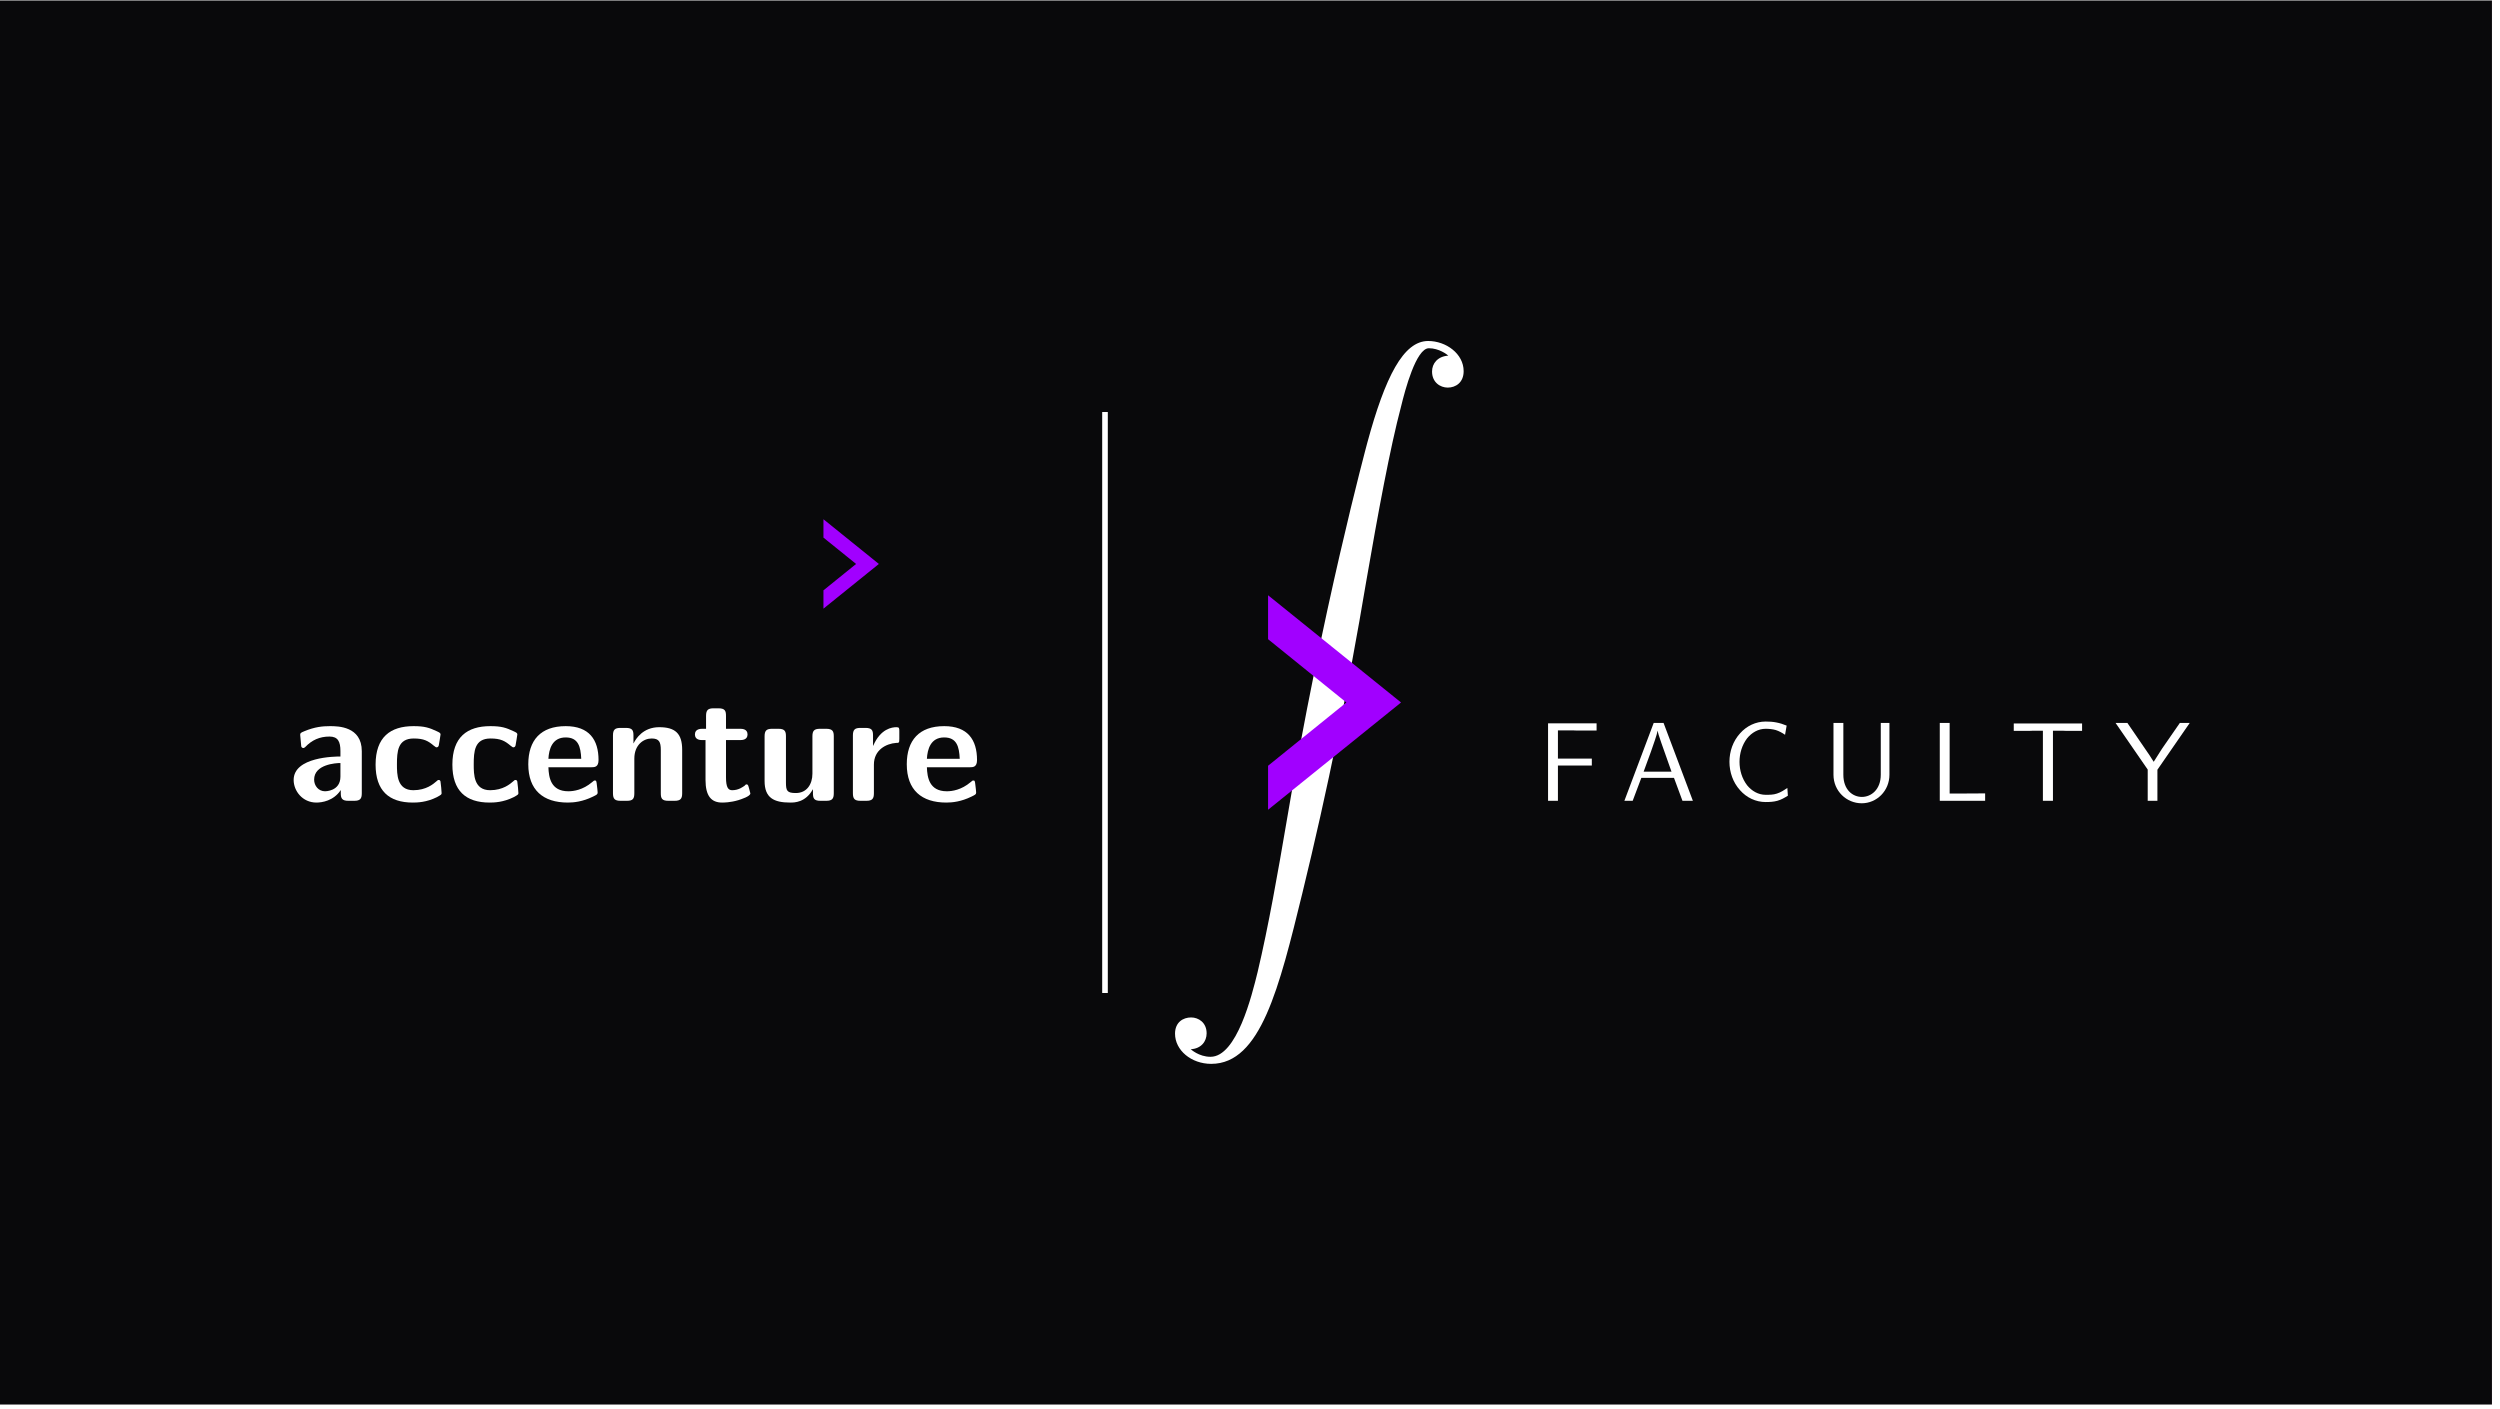
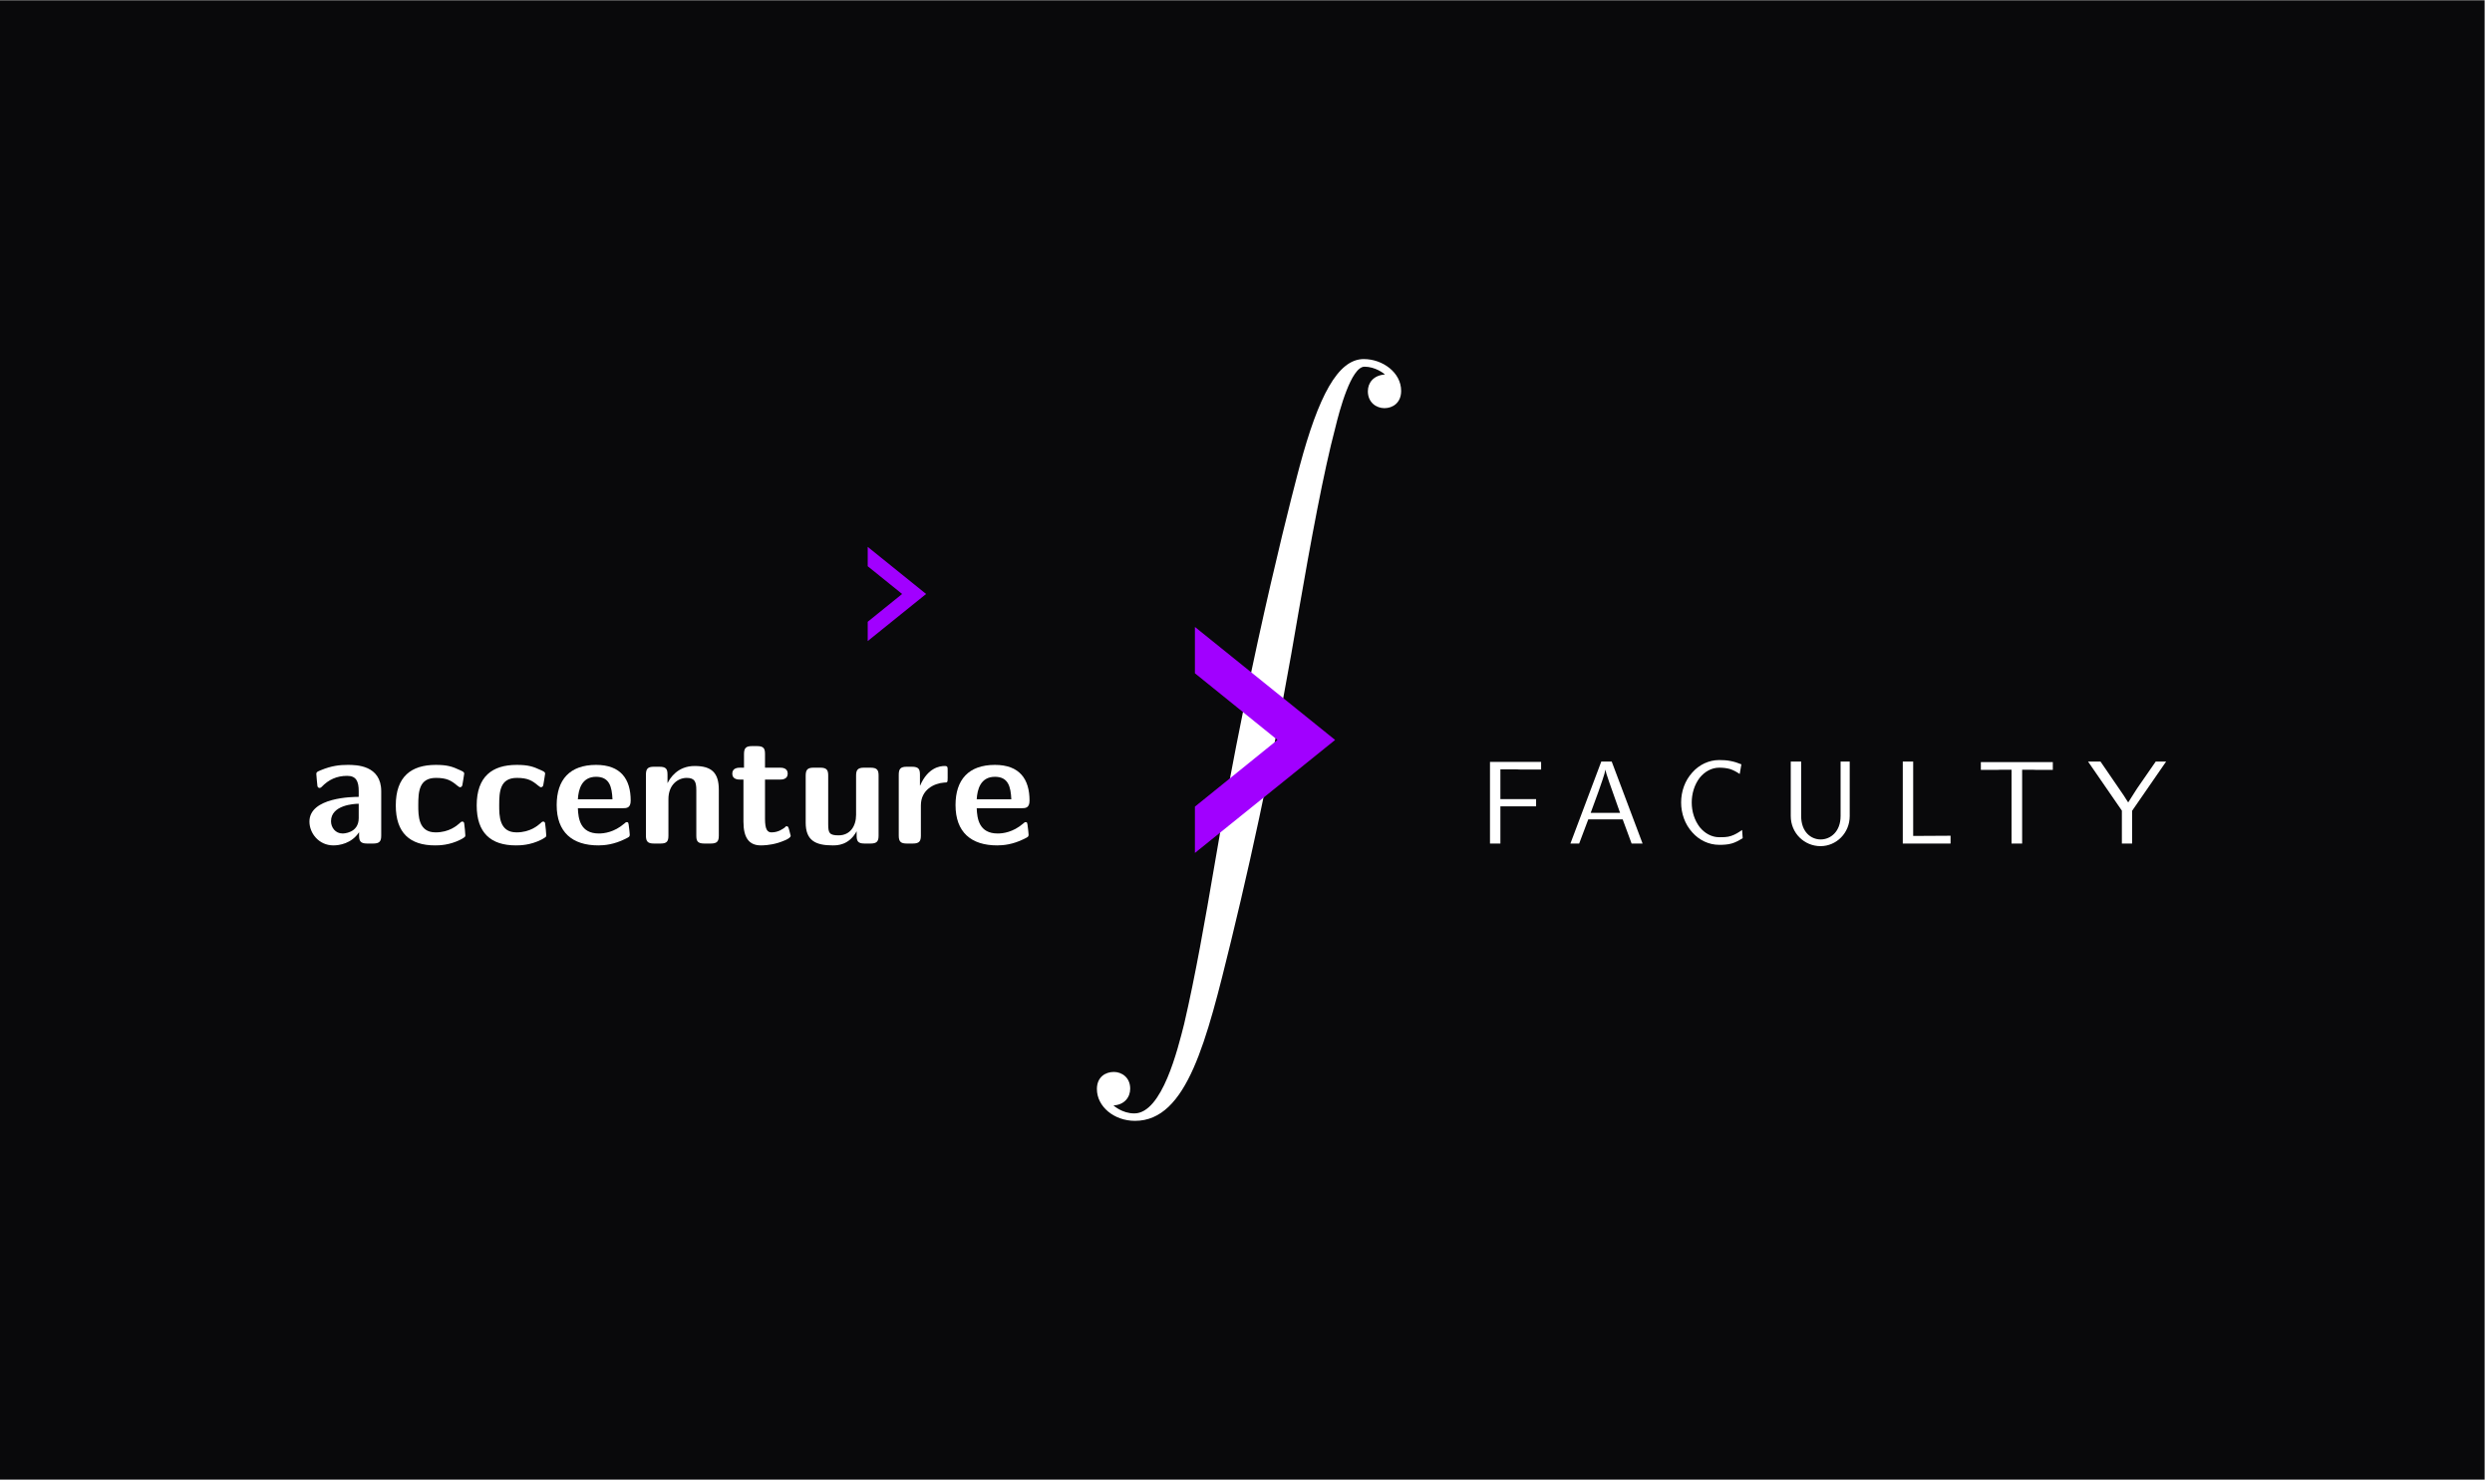
- <svg xmlns="http://www.w3.org/2000/svg" xmlns:xlink="http://www.w3.org/1999/xlink" width="221.286" height="124.68" viewBox="0 0 221.286 124.68">
+ <svg xmlns="http://www.w3.org/2000/svg" xmlns:xlink="http://www.w3.org/1999/xlink" width="209.38" height="124.68" viewBox="0 0 209.38 124.68">
  <defs>
    <g>
      <g id="glyph-0-0">
        <path d="M 6.594 -0.672 L 6.594 -4.391 C 6.594 -6.594 4.484 -6.609 3.781 -6.609 C 3.125 -6.609 2.438 -6.547 1.5 -6.156 C 1.203 -6.031 1.141 -6 1.141 -5.844 C 1.141 -5.75 1.219 -4.938 1.234 -4.828 C 1.25 -4.734 1.328 -4.672 1.422 -4.672 C 1.484 -4.672 1.531 -4.719 1.578 -4.75 C 2.172 -5.375 2.859 -5.688 3.734 -5.688 C 4.484 -5.688 4.703 -5.234 4.703 -4.406 L 4.703 -3.922 C 4.219 -3.922 0.562 -3.891 0.562 -1.844 C 0.562 -0.875 1.344 0.156 2.578 0.156 C 3.047 0.156 4.094 0.016 4.734 -0.953 L 4.734 -0.672 C 4.734 -0.219 4.844 0 5.406 0 L 5.922 0 C 6.453 0 6.594 -0.188 6.594 -0.672 Z M 4.703 -2.141 C 4.703 -0.844 3.375 -0.844 3.344 -0.844 C 2.75 -0.844 2.375 -1.344 2.375 -1.875 C 2.375 -3.234 4.312 -3.344 4.703 -3.344 Z M 4.703 -2.141 " />
      </g>
      <g id="glyph-0-1">
        <path d="M 6.359 -0.688 C 6.359 -0.844 6.297 -1.484 6.266 -1.672 C 6.266 -1.703 6.25 -1.844 6.109 -1.844 C 6.047 -1.844 6.016 -1.844 5.875 -1.703 C 5.641 -1.5 5 -0.938 3.859 -0.938 C 2.406 -0.938 2.406 -2.344 2.406 -3.219 C 2.406 -4.359 2.469 -5.516 3.891 -5.516 C 4.797 -5.516 5.172 -5.297 5.672 -4.875 C 5.844 -4.734 5.875 -4.734 5.922 -4.734 C 6.062 -4.734 6.094 -4.859 6.109 -4.906 C 6.125 -5.016 6.266 -5.797 6.266 -5.875 C 6.266 -6 6.172 -6.047 5.938 -6.156 C 5.266 -6.469 4.859 -6.609 3.875 -6.609 C 1.812 -6.609 0.516 -5.625 0.516 -3.203 C 0.516 -0.891 1.703 0.156 3.812 0.156 C 4.188 0.156 5.016 0.141 5.953 -0.328 C 6.344 -0.547 6.359 -0.562 6.359 -0.688 Z M 6.359 -0.688 " />
      </g>
      <g id="glyph-0-2">
        <path d="M 6.656 -3.609 C 6.656 -5.406 5.828 -6.609 3.75 -6.609 C 1.531 -6.609 0.438 -5.359 0.438 -3.234 C 0.438 -0.953 1.75 0.156 3.938 0.156 C 4.469 0.156 5.25 0.078 6.172 -0.375 C 6.484 -0.531 6.578 -0.562 6.578 -0.734 C 6.578 -0.828 6.531 -1.234 6.516 -1.344 C 6.469 -1.781 6.453 -1.797 6.328 -1.797 C 6.266 -1.797 6.25 -1.797 6.094 -1.656 C 5.266 -0.953 4.438 -0.844 3.984 -0.844 C 2.422 -0.844 2.25 -2.078 2.219 -2.969 L 6 -2.969 C 6.312 -2.969 6.656 -2.984 6.656 -3.609 Z M 5.125 -3.719 L 2.219 -3.719 C 2.266 -4.562 2.547 -5.609 3.75 -5.609 C 4.859 -5.609 5.078 -4.797 5.125 -3.719 Z M 5.125 -3.719 " />
      </g>
      <g id="glyph-0-3">
        <path d="M 6.953 -0.672 L 6.953 -4.516 C 6.953 -5.953 6.344 -6.516 4.922 -6.516 C 3.469 -6.516 2.844 -5.469 2.656 -5.094 L 2.641 -5.094 L 2.641 -5.781 C 2.641 -6.234 2.547 -6.453 1.969 -6.453 L 1.5 -6.453 C 1 -6.453 0.828 -6.297 0.828 -5.781 L 0.828 -0.672 C 0.828 -0.172 0.984 0 1.5 0 L 2.062 0 C 2.594 0 2.719 -0.188 2.719 -0.672 L 2.719 -3.734 C 2.719 -4.953 3.531 -5.516 4.25 -5.516 C 4.922 -5.516 5.062 -5.203 5.062 -4.484 L 5.062 -0.672 C 5.062 -0.219 5.156 0 5.734 0 L 6.281 0 C 6.812 0 6.953 -0.188 6.953 -0.672 Z M 6.953 -0.672 " />
      </g>
      <g id="glyph-0-4">
        <path d="M 5.188 -0.656 C 5.188 -0.688 5.156 -0.797 5.078 -1.078 C 5 -1.359 4.984 -1.453 4.859 -1.453 C 4.781 -1.453 4.766 -1.438 4.688 -1.344 C 4.531 -1.234 4.156 -0.938 3.578 -0.938 C 3.234 -0.938 3.031 -1.172 3.031 -2.078 L 3.031 -5.375 L 4.266 -5.375 C 4.438 -5.375 4.938 -5.375 4.938 -5.875 C 4.938 -6.375 4.438 -6.375 4.266 -6.375 L 3.031 -6.375 L 3.031 -7.516 C 3.031 -7.969 2.938 -8.188 2.359 -8.188 L 1.938 -8.188 C 1.438 -8.188 1.266 -8.031 1.266 -7.516 L 1.266 -6.375 L 0.953 -6.375 C 0.797 -6.375 0.281 -6.375 0.281 -5.875 C 0.281 -5.375 0.781 -5.375 0.953 -5.375 L 1.219 -5.375 L 1.219 -1.844 C 1.219 -0.438 1.719 0.156 2.688 0.156 C 2.812 0.156 3.422 0.156 4.141 -0.062 C 4.375 -0.141 5.188 -0.391 5.188 -0.656 Z M 5.188 -0.656 " />
      </g>
      <g id="glyph-0-5">
        <path d="M 6.953 -0.672 L 6.953 -5.703 C 6.953 -6.141 6.859 -6.375 6.281 -6.375 L 5.734 -6.375 C 5.203 -6.375 5.062 -6.188 5.062 -5.703 L 5.062 -2.406 C 5.062 -1.484 4.578 -0.688 3.594 -0.688 C 2.812 -0.688 2.719 -0.891 2.719 -1.625 L 2.719 -5.703 C 2.719 -6.141 2.625 -6.375 2.062 -6.375 L 1.5 -6.375 C 1 -6.375 0.828 -6.219 0.828 -5.703 L 0.828 -1.75 C 0.828 -0.266 1.641 0.156 3.094 0.156 C 3.469 0.156 4.453 0.156 5.109 -1.031 L 5.109 -0.672 C 5.109 -0.219 5.203 0 5.766 0 L 6.281 0 C 6.812 0 6.953 -0.188 6.953 -0.672 Z M 6.953 -0.672 " />
      </g>
      <g id="glyph-0-6">
        <path d="M 4.953 -5.5 L 4.953 -6.141 C 4.953 -6.422 4.953 -6.516 4.703 -6.516 C 4.312 -6.516 3.297 -6.391 2.641 -4.875 L 2.625 -4.875 L 2.625 -5.781 C 2.625 -6.234 2.531 -6.453 1.953 -6.453 L 1.516 -6.453 C 1.016 -6.453 0.844 -6.297 0.844 -5.781 L 0.844 -0.672 C 0.844 -0.172 1 0 1.516 0 L 2.031 0 C 2.562 0 2.703 -0.188 2.703 -0.672 L 2.703 -3.203 C 2.703 -4.516 3.797 -5.062 4.672 -5.125 C 4.922 -5.125 4.953 -5.125 4.953 -5.5 Z M 4.953 -5.5 " />
      </g>
      <g id="glyph-1-0">
-         <path d="M 27.156 2.672 C 27.156 1.125 25.594 0 24.016 0 C 21.828 0 20.219 3.141 18.625 9.016 C 18.547 9.328 14.625 23.781 11.469 42.625 C 10.719 47.031 9.875 51.828 8.922 55.844 C 8.406 57.938 7.078 63.359 4.75 63.359 C 3.719 63.359 3 62.688 3 62.688 C 3.922 62.641 4.406 62 4.406 61.281 C 4.406 60.328 3.688 59.875 3.031 59.875 C 2.328 59.875 1.609 60.297 1.609 61.312 C 1.609 62.781 3.047 63.984 4.812 63.984 C 9.188 63.984 10.828 57.25 12.875 48.891 C 15.094 39.797 16.969 30.609 18.516 21.375 C 19.578 15.234 20.641 9.469 21.625 5.766 C 21.969 4.344 22.953 0.641 24.078 0.641 C 24.969 0.641 25.688 1.188 25.797 1.297 C 24.859 1.359 24.359 1.984 24.359 2.703 C 24.359 3.656 25.078 4.125 25.75 4.125 C 26.438 4.125 27.156 3.688 27.156 2.672 Z M 27.156 2.672 " />
+         <path d="M 27.172 2.672 C 27.172 1.125 25.609 0 24.031 0 C 21.844 0 20.219 3.141 18.641 9.016 C 18.562 9.328 14.641 23.797 11.469 42.641 C 10.719 47.047 9.875 51.859 8.938 55.875 C 8.406 57.969 7.094 63.391 4.75 63.391 C 3.719 63.391 3 62.719 3 62.719 C 3.922 62.672 4.406 62.031 4.406 61.312 C 4.406 60.359 3.688 59.906 3.031 59.906 C 2.328 59.906 1.609 60.328 1.609 61.344 C 1.609 62.812 3.047 64.016 4.812 64.016 C 9.188 64.016 10.828 57.281 12.875 48.922 C 15.094 39.812 16.969 30.625 18.531 21.375 C 19.594 15.234 20.656 9.484 21.641 5.766 C 21.984 4.344 22.969 0.641 24.094 0.641 C 24.984 0.641 25.703 1.188 25.812 1.297 C 24.859 1.359 24.375 1.984 24.375 2.703 C 24.375 3.656 25.094 4.125 25.766 4.125 C 26.453 4.125 27.172 3.688 27.172 2.672 Z M 27.172 2.672 " />
      </g>
      <g id="glyph-2-0">
        <path d="M 5.234 -6.219 L 5.234 -6.859 L 0.938 -6.859 L 0.938 0 L 1.812 0 L 1.812 -3.125 L 4.812 -3.125 L 4.812 -3.734 L 1.812 -3.734 L 1.812 -6.234 L 3.125 -6.234 C 3.234 -6.234 3.359 -6.219 3.484 -6.219 Z M 5.234 -6.219 " />
      </g>
      <g id="glyph-2-1">
        <path d="M 6.344 0 L 3.75 -6.891 L 2.875 -6.891 L 0.281 0 L 1.016 0 L 1.781 -2.031 L 4.672 -2.031 L 5.422 0 Z M 4.453 -2.578 L 1.984 -2.578 C 2.5 -4 2.125 -2.969 2.641 -4.375 C 2.844 -4.969 3.156 -5.812 3.219 -6.188 L 3.234 -6.188 C 3.25 -6.047 3.312 -5.797 3.547 -5.141 Z M 4.453 -2.578 " />
      </g>
      <g id="glyph-2-2">
        <path d="M 5.828 -0.453 L 5.781 -1.141 C 5.484 -0.938 5.203 -0.75 4.859 -0.641 C 4.547 -0.531 4.188 -0.531 3.859 -0.531 C 3.203 -0.531 2.625 -0.875 2.219 -1.375 C 1.766 -1.969 1.547 -2.703 1.547 -3.453 C 1.547 -4.188 1.766 -4.938 2.219 -5.531 C 2.625 -6.031 3.203 -6.375 3.859 -6.375 C 4.156 -6.375 4.469 -6.344 4.75 -6.266 C 5.047 -6.172 5.328 -6.016 5.578 -5.844 L 5.719 -6.656 C 5.422 -6.781 5.125 -6.875 4.797 -6.938 C 4.484 -7 4.172 -7.016 3.859 -7.016 C 2.984 -7.016 2.172 -6.625 1.594 -5.969 C 0.969 -5.281 0.656 -4.375 0.656 -3.453 C 0.656 -2.531 0.969 -1.625 1.594 -0.938 C 2.172 -0.281 2.984 0.109 3.859 0.109 C 4.203 0.109 4.547 0.094 4.891 0 C 5.234 -0.094 5.531 -0.266 5.828 -0.453 Z M 5.828 -0.453 " />
      </g>
      <g id="glyph-2-3">
        <path d="M 5.891 -2.312 L 5.891 -6.891 L 5.125 -6.891 L 5.125 -2.312 C 5.125 -1 4.281 -0.344 3.453 -0.344 C 2.641 -0.344 1.812 -0.969 1.812 -2.312 L 1.812 -6.891 L 0.938 -6.891 L 0.938 -2.312 C 0.938 -0.859 2.094 0.219 3.438 0.219 C 4.766 0.219 5.891 -0.875 5.891 -2.312 Z M 5.891 -2.312 " />
      </g>
      <g id="glyph-2-4">
        <path d="M 4.953 0 L 4.953 -0.656 L 2.312 -0.641 L 1.812 -0.641 L 1.812 -6.891 L 0.938 -6.891 L 0.938 0 Z M 4.953 0 " />
      </g>
      <g id="glyph-2-5">
        <path d="M 6.406 -6.188 L 6.406 -6.844 L 0.359 -6.844 L 0.359 -6.188 L 1.688 -6.188 C 1.812 -6.188 1.922 -6.203 2.047 -6.203 L 2.938 -6.203 L 2.938 0 L 3.828 0 L 3.828 -6.203 L 4.703 -6.203 C 4.828 -6.203 4.953 -6.188 5.062 -6.188 Z M 6.406 -6.188 " />
      </g>
      <g id="glyph-2-6">
        <path d="M 6.594 -6.891 L 5.719 -6.891 L 4.172 -4.656 C 4.125 -4.578 4.078 -4.5 4 -4.391 L 3.406 -3.453 C 3.203 -3.75 3.203 -3.781 3.047 -4.016 L 1.078 -6.891 L 0.031 -6.891 L 2.875 -2.766 L 2.875 0 L 3.734 0 L 3.734 -2.75 Z M 6.594 -6.891 " />
      </g>
    </g>
    <clipPath id="clip-0">
-       <path clip-rule="nonzero" d="M 0 0.039 L 220.574 0.039 L 220.574 124.32 L 0 124.32 Z M 0 0.039 " />
+       <path clip-rule="nonzero" d="M 0 0.023 L 208.762 0.023 L 208.762 124.336 L 0 124.336 Z M 0 0.023 " />
    </clipPath>
    <clipPath id="clip-1">
-       <path clip-rule="nonzero" d="M 104 30 L 130 30 L 130 95 L 104 95 Z M 104 30 " />
+       <path clip-rule="nonzero" d="M 92 30 L 118 30 L 118 95 L 92 95 Z M 92 30 " />
    </clipPath>
    <clipPath id="clip-2">
-       <path clip-rule="nonzero" d="M 88.117 98.891 L 88.117 25.469 L 145.477 25.469 L 145.477 98.891 Z M 111.387 50.898 L 125.375 62.18 L 111.387 73.461 L 111.387 67.375 L 117.812 62.18 L 111.387 56.988 Z M 111.387 50.898 " />
+       <path clip-rule="nonzero" d="M 76.27 98.898 L 76.27 25.461 L 133.645 25.461 L 133.645 98.898 Z M 99.547 50.898 L 113.535 62.18 L 99.547 73.465 L 99.547 67.375 L 105.973 62.18 L 99.547 56.984 Z M 99.547 50.898 " />
    </clipPath>
  </defs>
  <g clip-path="url(#clip-0)">
-     <path fill-rule="nonzero" fill="rgb(3.529%, 3.529%, 4.314%)" fill-opacity="1" d="M 0 124.32 L 0 0.039 L 220.574 0.039 L 220.574 124.32 Z M 0 124.32 " />
+     <path fill-rule="nonzero" fill="rgb(3.529%, 3.529%, 4.314%)" fill-opacity="1" d="M 0 124.336 L 0 0.023 L 208.762 0.023 L 208.762 124.336 Z M 0 124.336 " />
  </g>
  <g fill="rgb(100%, 100%, 100%)" fill-opacity="1">
-     <use xlink:href="#glyph-0-0" x="25.43" y="70.883" />
-     <use xlink:href="#glyph-0-1" x="32.729" y="70.883" />
-     <use xlink:href="#glyph-0-1" x="39.526" y="70.883" />
-     <use xlink:href="#glyph-0-2" x="46.323" y="70.883" />
-     <use xlink:href="#glyph-0-3" x="53.429" y="70.883" />
-     <use xlink:href="#glyph-0-4" x="61.23" y="70.883" />
-     <use xlink:href="#glyph-0-5" x="66.849" y="70.883" />
-     <use xlink:href="#glyph-0-6" x="74.65" y="70.883" />
-     <use xlink:href="#glyph-0-2" x="79.825" y="70.883" />
+     <use xlink:href="#glyph-0-0" x="25.437" y="70.886" />
+     <use xlink:href="#glyph-0-1" x="32.738" y="70.886" />
+     <use xlink:href="#glyph-0-1" x="39.537" y="70.886" />
+     <use xlink:href="#glyph-0-2" x="46.335" y="70.886" />
+     <use xlink:href="#glyph-0-3" x="53.443" y="70.886" />
+     <use xlink:href="#glyph-0-4" x="61.246" y="70.886" />
+     <use xlink:href="#glyph-0-5" x="66.867" y="70.886" />
+     <use xlink:href="#glyph-0-6" x="74.67" y="70.886" />
+     <use xlink:href="#glyph-0-2" x="79.846" y="70.886" />
  </g>
-   <path fill-rule="nonzero" fill="rgb(63.135%, 0%, 100%)" fill-opacity="1" d="M 72.887 45.961 L 77.793 49.918 L 72.887 53.875 L 72.887 52.254 L 75.777 49.918 L 72.887 47.586 Z M 72.887 45.961 " />
-   <path fill="none" stroke-width="0.498" stroke-linecap="butt" stroke-linejoin="miter" stroke="rgb(100%, 100%, 100%)" stroke-opacity="1" stroke-miterlimit="10" d="M -19.05 -25.797 L -19.05 25.795 " transform="matrix(0.996784, 0, 0, -0.996784, 116.7971, 62.18051)" />
+   <path fill-rule="nonzero" fill="rgb(63.135%, 0%, 100%)" fill-opacity="1" d="M 72.906 45.957 L 77.812 49.914 L 72.906 53.871 L 72.906 52.25 L 75.797 49.914 L 72.906 47.582 Z M 72.906 45.957 " />
  <g clip-path="url(#clip-1)">
    <g clip-path="url(#clip-2)">
      <g fill="rgb(100%, 100%, 100%)" fill-opacity="1">
-         <use xlink:href="#glyph-1-0" x="102.398" y="30.183" />
+         <use xlink:href="#glyph-1-0" x="90.554" y="30.174" />
      </g>
    </g>
  </g>
-   <path fill-rule="nonzero" fill="rgb(63.135%, 0%, 100%)" fill-opacity="1" d="M 112.242 52.688 L 124.012 62.18 L 112.242 71.676 L 112.242 67.781 L 119.172 62.18 L 112.242 56.578 Z M 112.242 52.688 " />
+   <path fill-rule="nonzero" fill="rgb(63.135%, 0%, 100%)" fill-opacity="1" d="M 100.398 52.684 L 112.176 62.18 L 100.398 71.676 L 100.398 67.785 L 107.332 62.18 L 100.398 56.578 Z M 100.398 52.684 " />
  <g fill="rgb(100%, 100%, 100%)" fill-opacity="1">
-     <use xlink:href="#glyph-2-0" x="136.087" y="70.883" />
+     <use xlink:href="#glyph-2-0" x="124.252" y="70.886" />
  </g>
  <g fill="rgb(100%, 100%, 100%)" fill-opacity="1">
-     <use xlink:href="#glyph-2-1" x="143.5" y="70.883" />
+     <use xlink:href="#glyph-2-1" x="131.667" y="70.886" />
  </g>
  <g fill="rgb(100%, 100%, 100%)" fill-opacity="1">
-     <use xlink:href="#glyph-2-2" x="152.425" y="70.883" />
+     <use xlink:href="#glyph-2-2" x="140.594" y="70.886" />
  </g>
  <g fill="rgb(100%, 100%, 100%)" fill-opacity="1">
-     <use xlink:href="#glyph-2-3" x="161.351" y="70.883" />
+     <use xlink:href="#glyph-2-3" x="149.523" y="70.886" />
  </g>
  <g fill="rgb(100%, 100%, 100%)" fill-opacity="1">
-     <use xlink:href="#glyph-2-4" x="170.76" y="70.883" />
+     <use xlink:href="#glyph-2-4" x="158.935" y="70.886" />
  </g>
  <g fill="rgb(100%, 100%, 100%)" fill-opacity="1">
-     <use xlink:href="#glyph-2-5" x="177.888" y="70.883" />
+     <use xlink:href="#glyph-2-5" x="166.074" y="70.886" />
  </g>
  <g fill="rgb(100%, 100%, 100%)" fill-opacity="1">
-     <use xlink:href="#glyph-2-6" x="187.228" y="70.883" />
+     <use xlink:href="#glyph-2-6" x="175.407" y="70.886" />
  </g>
</svg>
